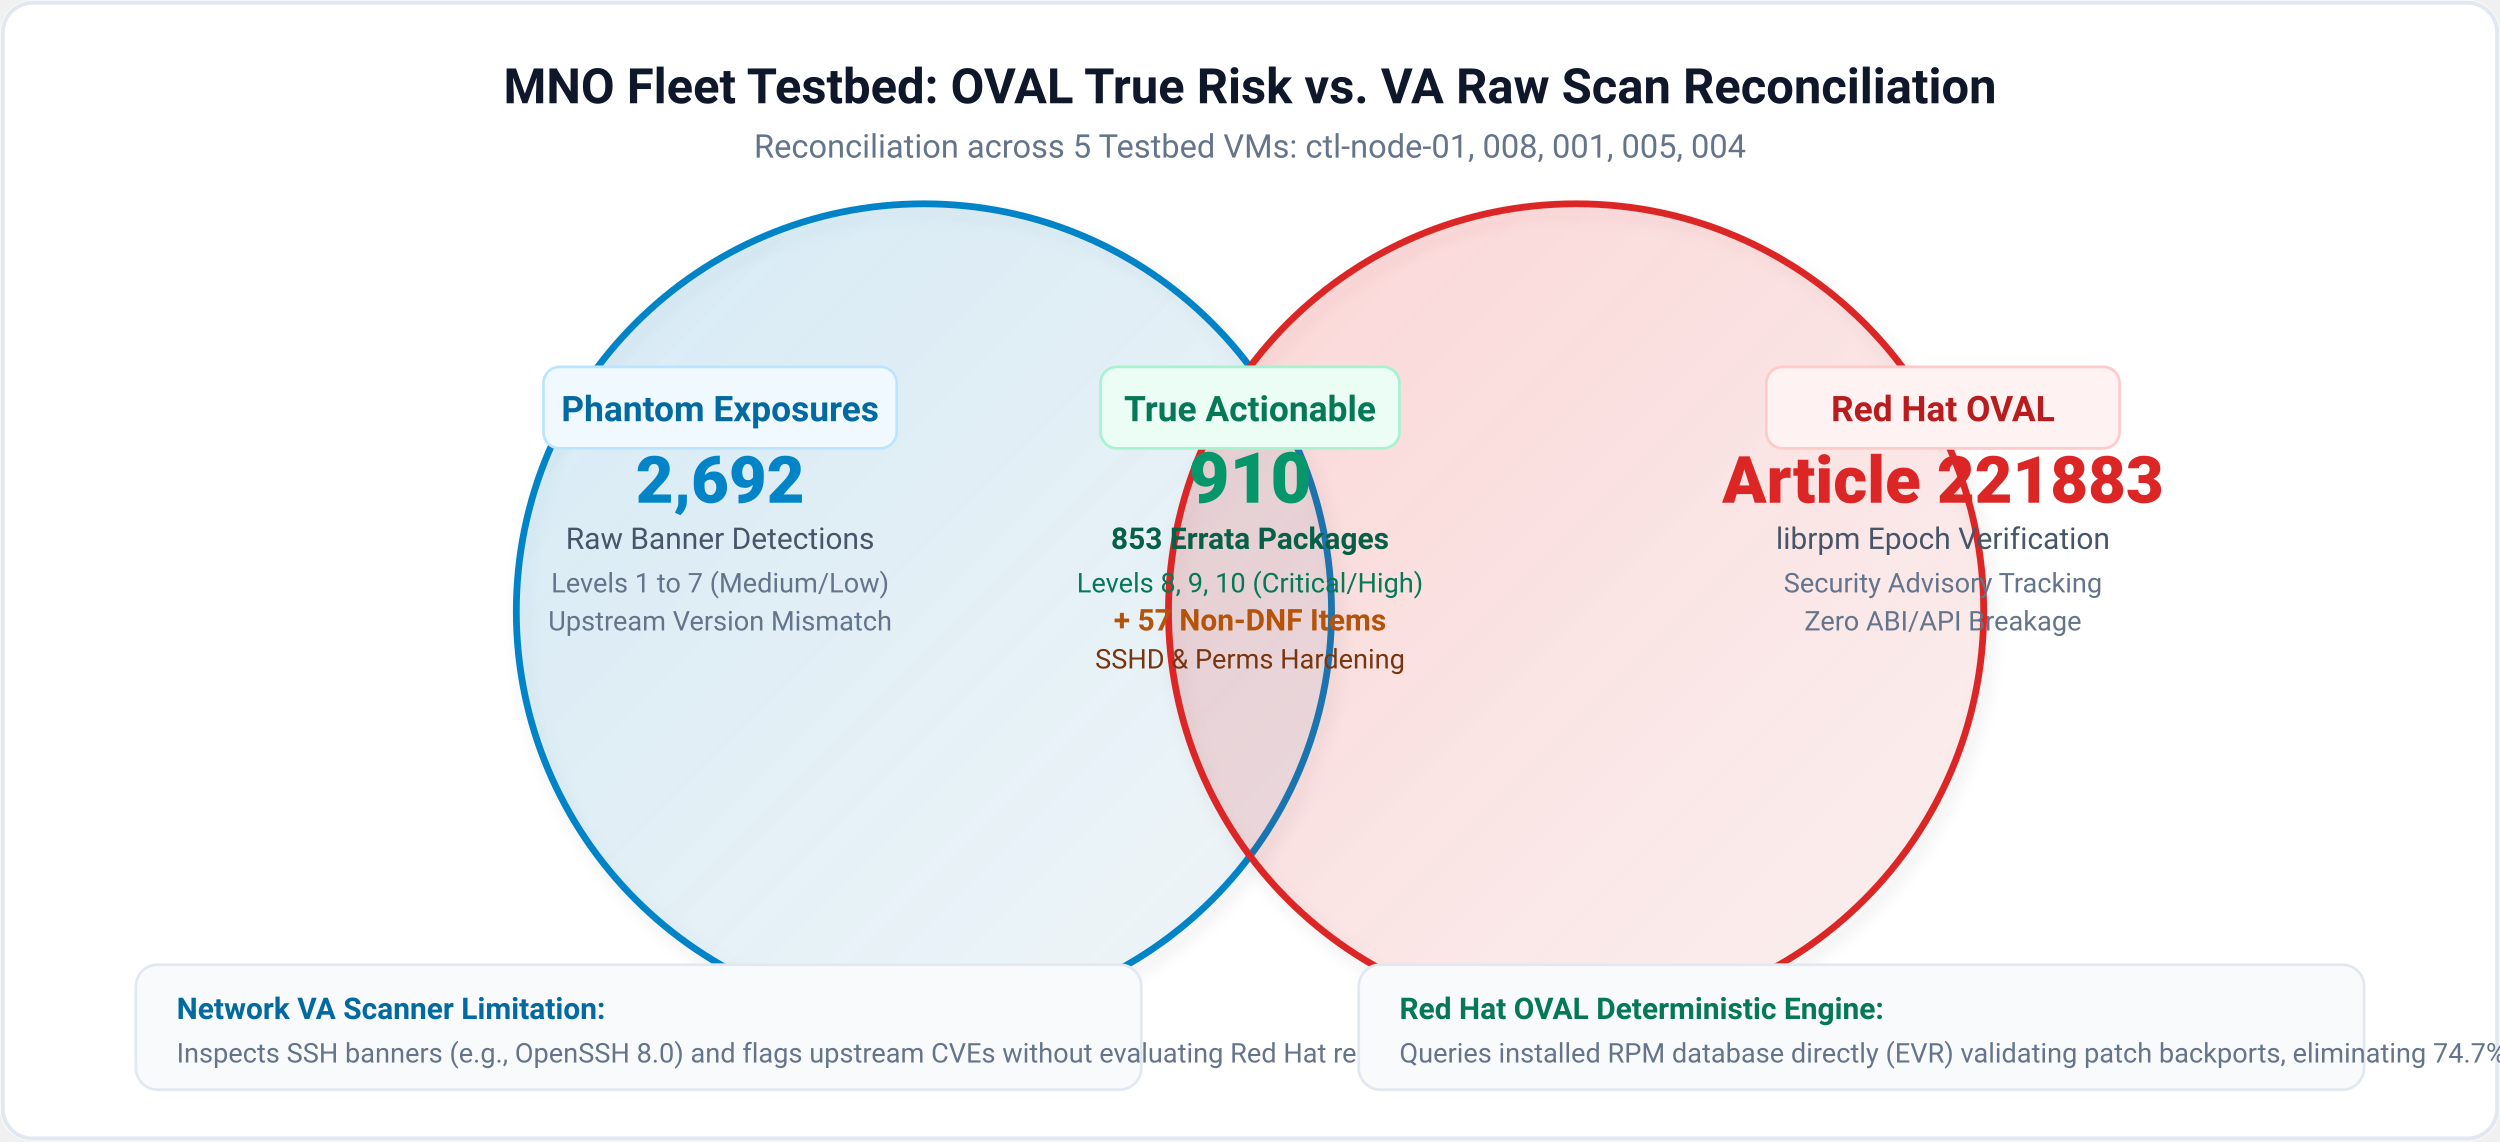
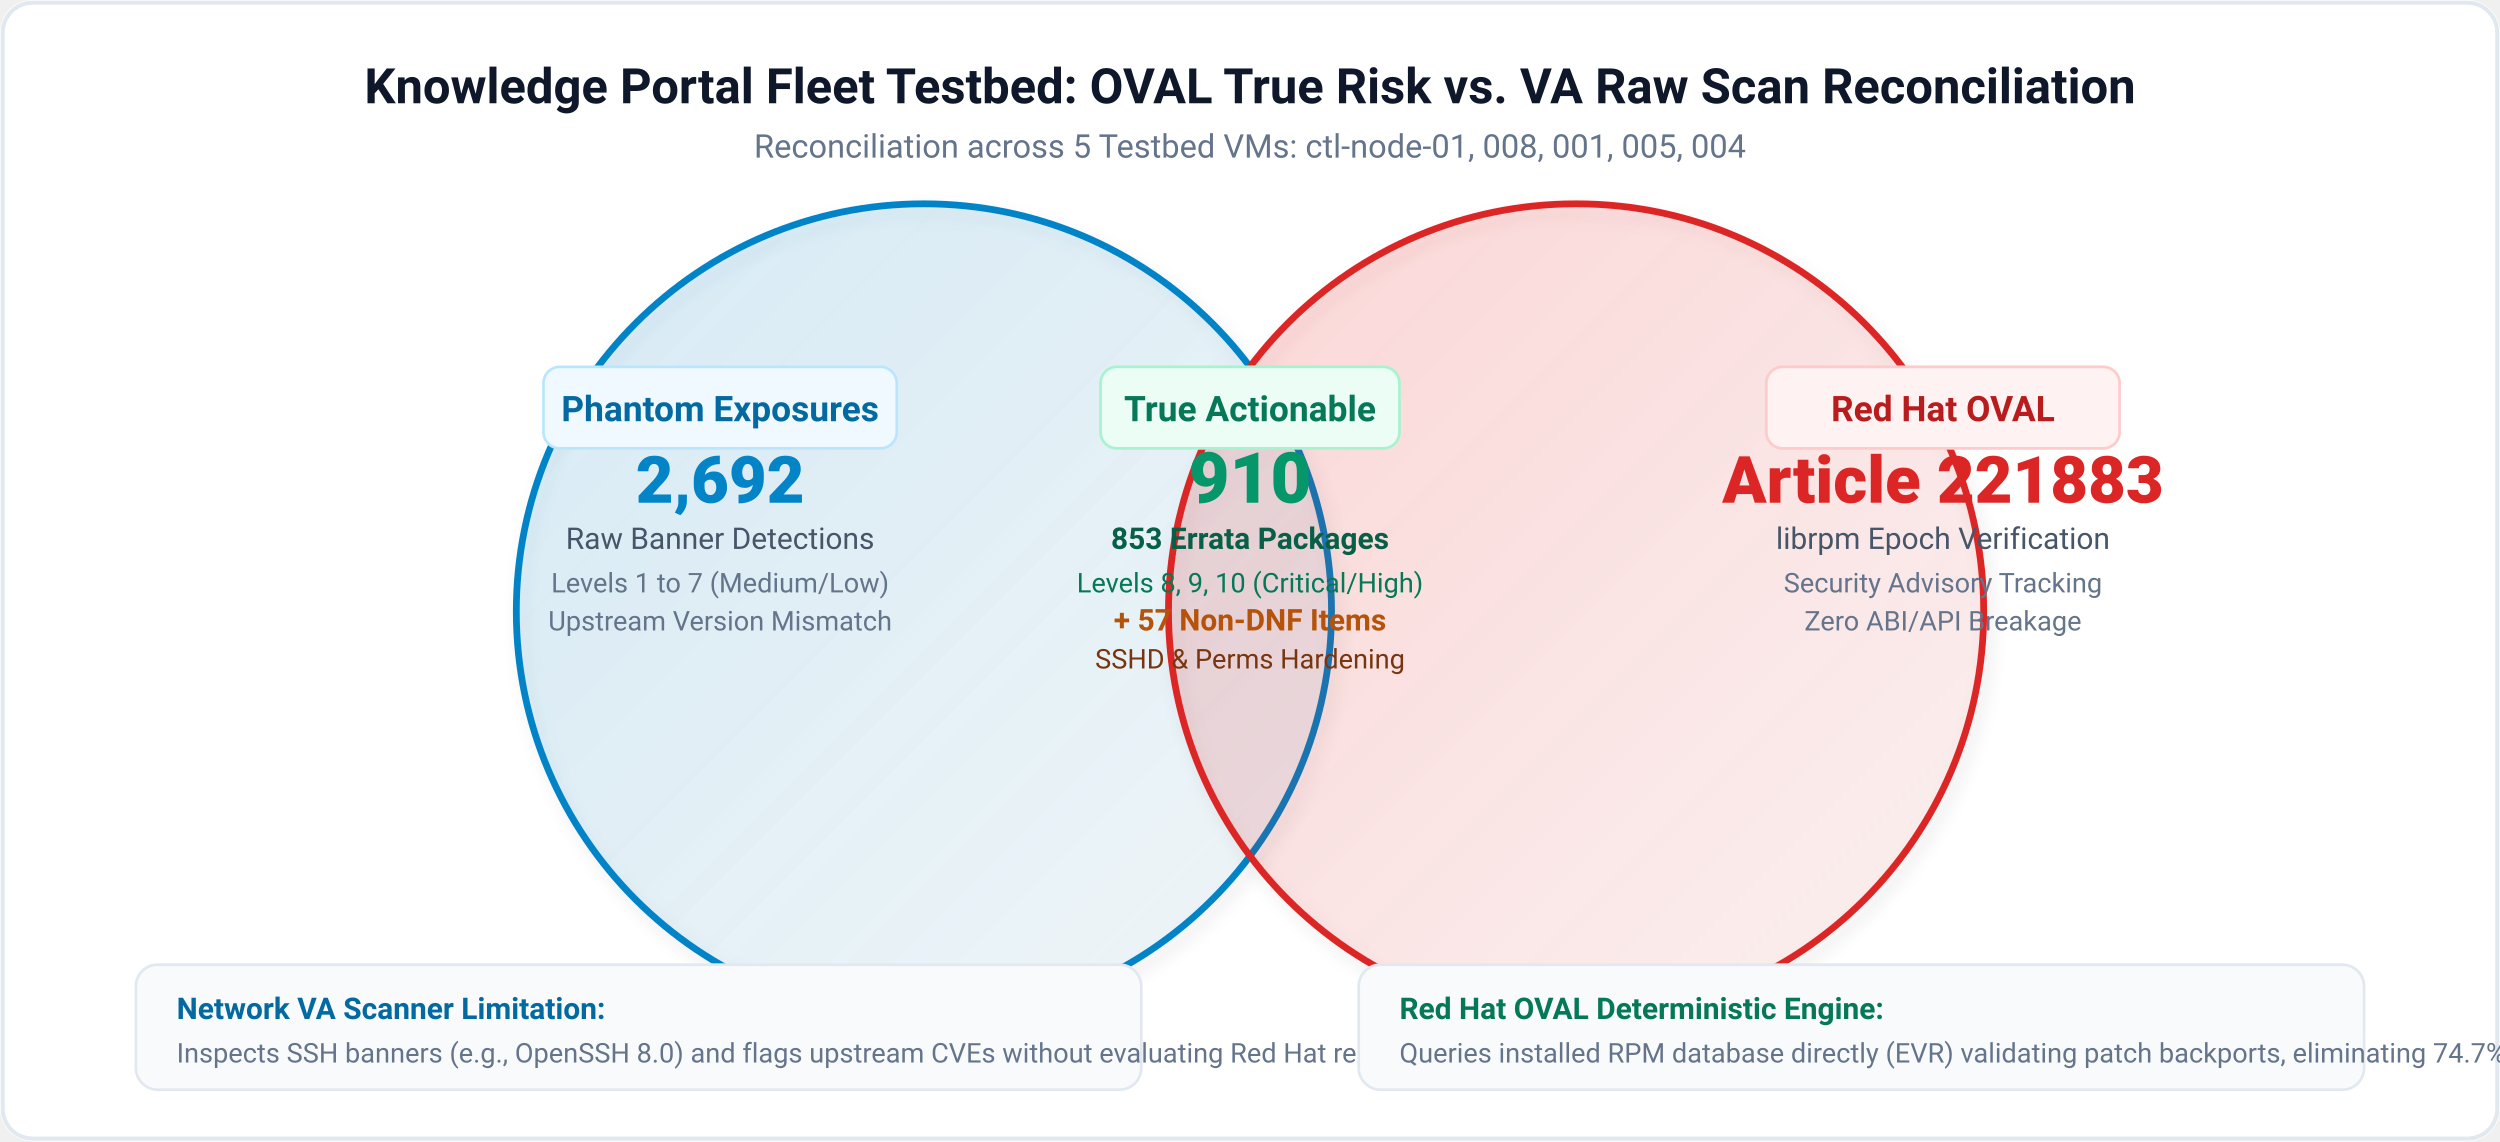
<svg xmlns="http://www.w3.org/2000/svg" viewBox="0 0 920 420" width="100%" height="100%">
  <defs>
    <linearGradient id="rhGrad" x1="0%" y1="0%" x2="100%" y2="100%">
      <stop offset="0%" stop-color="#EE0000" stop-opacity="0.15" />
      <stop offset="100%" stop-color="#CC0000" stop-opacity="0.05" />
    </linearGradient>
    <linearGradient id="vaGrad" x1="0%" y1="0%" x2="100%" y2="100%">
      <stop offset="0%" stop-color="#0284C7" stop-opacity="0.15" />
      <stop offset="100%" stop-color="#0369A1" stop-opacity="0.05" />
    </linearGradient>
    <linearGradient id="overlapGrad" x1="0%" y1="0%" x2="100%" y2="100%">
      <stop offset="0%" stop-color="#10B981" stop-opacity="0.25" />
      <stop offset="100%" stop-color="#059669" stop-opacity="0.10" />
    </linearGradient>
    <filter id="shadow" x="-5%" y="-5%" width="110%" height="110%">
      <feDropShadow dx="2" dy="3" stdDeviation="3" flood-opacity="0.1" />
    </filter>
  </defs>
  <rect width="920" height="420" fill="#FFFFFF" rx="12" />
  <rect width="918" height="418" x="1" y="1" fill="none" stroke="#E2E8F0" stroke-width="1.5" rx="11" />
-   <text x="460" y="38" font-family="-apple-system, BlinkMacSystemFont, 'Segoe UI', Roboto, Helvetica, Arial, sans-serif" font-size="18" font-weight="700" fill="#0F172A" text-anchor="middle">MNO Fleet Testbed: OVAL True Risk vs. VA Raw Scan Reconciliation</text>
+   <text x="460" y="38" font-family="-apple-system, BlinkMacSystemFont, 'Segoe UI', Roboto, Helvetica, Arial, sans-serif" font-size="18" font-weight="700" fill="#0F172A" text-anchor="middle">Knowledge Portal Fleet Testbed: OVAL True Risk vs. VA Raw Scan Reconciliation</text>
  <text x="460" y="58" font-family="-apple-system, BlinkMacSystemFont, 'Segoe UI', Roboto, Helvetica, Arial, sans-serif" font-size="12" fill="#64748B" text-anchor="middle">Reconciliation across 5 Testbed VMs: ctl-node-01, 008, 001, 005, 004</text>
  <circle cx="340" cy="225" r="150" fill="url(#vaGrad)" stroke="#0284C7" stroke-width="2.5" filter="url(#shadow)" />
  <circle cx="580" cy="225" r="150" fill="url(#rhGrad)" stroke="#DC2626" stroke-width="2.5" filter="url(#shadow)" />
  <g transform="translate(230, 150)">
    <rect x="-30" y="-15" width="130" height="30" rx="6" fill="#F0F9FF" stroke="#BAE6FD" stroke-width="1" />
    <text x="35" y="5" font-family="-apple-system, BlinkMacSystemFont, 'Segoe UI', Roboto, Helvetica, Arial, sans-serif" font-size="13" font-weight="700" fill="#0369A1" text-anchor="middle">Phantom Exposures</text>
    <text x="35" y="35" font-family="-apple-system, BlinkMacSystemFont, 'Segoe UI', Roboto, Helvetica, Arial, sans-serif" font-size="24" font-weight="800" fill="#0284C7" text-anchor="middle">2,692</text>
    <text x="35" y="52" font-family="-apple-system, BlinkMacSystemFont, 'Segoe UI', Roboto, Helvetica, Arial, sans-serif" font-size="11" fill="#475569" text-anchor="middle">Raw Banner Detections</text>
    <text x="35" y="68" font-family="-apple-system, BlinkMacSystemFont, 'Segoe UI', Roboto, Helvetica, Arial, sans-serif" font-size="10" fill="#64748B" text-anchor="middle">Levels 1 to 7 (Medium/Low)</text>
    <text x="35" y="82" font-family="-apple-system, BlinkMacSystemFont, 'Segoe UI', Roboto, Helvetica, Arial, sans-serif" font-size="10" fill="#64748B" text-anchor="middle">Upstream Version Mismatch</text>
  </g>
  <g transform="translate(460, 150)">
    <rect x="-55" y="-15" width="110" height="30" rx="6" fill="#ECFDF5" stroke="#A7F3D0" stroke-width="1" />
    <text x="0" y="5" font-family="-apple-system, BlinkMacSystemFont, 'Segoe UI', Roboto, Helvetica, Arial, sans-serif" font-size="13" font-weight="700" fill="#047857" text-anchor="middle">True Actionable</text>
    <text x="0" y="35" font-family="-apple-system, BlinkMacSystemFont, 'Segoe UI', Roboto, Helvetica, Arial, sans-serif" font-size="26" font-weight="800" fill="#059669" text-anchor="middle">910</text>
    <text x="0" y="52" font-family="-apple-system, BlinkMacSystemFont, 'Segoe UI', Roboto, Helvetica, Arial, sans-serif" font-size="11" font-weight="600" fill="#065F46" text-anchor="middle">853 Errata Packages</text>
    <text x="0" y="68" font-family="-apple-system, BlinkMacSystemFont, 'Segoe UI', Roboto, Helvetica, Arial, sans-serif" font-size="10" fill="#047857" text-anchor="middle">Levels 8, 9, 10 (Critical/High)</text>
    <text x="0" y="82" font-family="-apple-system, BlinkMacSystemFont, 'Segoe UI', Roboto, Helvetica, Arial, sans-serif" font-size="11" font-weight="600" fill="#B45309" text-anchor="middle">+ 57 Non-DNF Items</text>
    <text x="0" y="96" font-family="-apple-system, BlinkMacSystemFont, 'Segoe UI', Roboto, Helvetica, Arial, sans-serif" font-size="10" fill="#78350F" text-anchor="middle">SSHD &amp; Perms Hardening</text>
  </g>
  <g transform="translate(685, 150)">
    <rect x="-35" y="-15" width="130" height="30" rx="6" fill="#FEF2F2" stroke="#FECACA" stroke-width="1" />
    <text x="30" y="5" font-family="-apple-system, BlinkMacSystemFont, 'Segoe UI', Roboto, Helvetica, Arial, sans-serif" font-size="13" font-weight="700" fill="#B91C1C" text-anchor="middle">Red Hat OVAL</text>
    <text x="30" y="35" font-family="-apple-system, BlinkMacSystemFont, 'Segoe UI', Roboto, Helvetica, Arial, sans-serif" font-size="24" font-weight="800" fill="#DC2626" text-anchor="middle">Article 221883</text>
    <text x="30" y="52" font-family="-apple-system, BlinkMacSystemFont, 'Segoe UI', Roboto, Helvetica, Arial, sans-serif" font-size="11" fill="#475569" text-anchor="middle">librpm Epoch Verification</text>
    <text x="30" y="68" font-family="-apple-system, BlinkMacSystemFont, 'Segoe UI', Roboto, Helvetica, Arial, sans-serif" font-size="10" fill="#64748B" text-anchor="middle">Security Advisory Tracking</text>
    <text x="30" y="82" font-family="-apple-system, BlinkMacSystemFont, 'Segoe UI', Roboto, Helvetica, Arial, sans-serif" font-size="10" fill="#64748B" text-anchor="middle">Zero ABI/API Breakage</text>
  </g>
  <rect x="50" y="355" width="370" height="46" rx="8" fill="#F8FAFC" stroke="#E2E8F0" stroke-width="1" />
  <text x="65" y="375" font-family="-apple-system, BlinkMacSystemFont, 'Segoe UI', Roboto, Helvetica, Arial, sans-serif" font-size="11" font-weight="700" fill="#0369A1">Network VA Scanner Limitation:</text>
  <text x="65" y="391" font-family="-apple-system, BlinkMacSystemFont, 'Segoe UI', Roboto, Helvetica, Arial, sans-serif" font-size="10" fill="#64748B">Inspects SSH banners (e.g., OpenSSH 8.0) and flags upstream CVEs without evaluating Red Hat release tags.</text>
  <rect x="500" y="355" width="370" height="46" rx="8" fill="#F8FAFC" stroke="#E2E8F0" stroke-width="1" />
  <text x="515" y="375" font-family="-apple-system, BlinkMacSystemFont, 'Segoe UI', Roboto, Helvetica, Arial, sans-serif" font-size="11" font-weight="700" fill="#047857">Red Hat OVAL Deterministic Engine:</text>
  <text x="515" y="391" font-family="-apple-system, BlinkMacSystemFont, 'Segoe UI', Roboto, Helvetica, Arial, sans-serif" font-size="10" fill="#64748B">Queries installed RPM database directly (EVR) validating patch backports, eliminating 74.7% of false positives.</text>
</svg>
